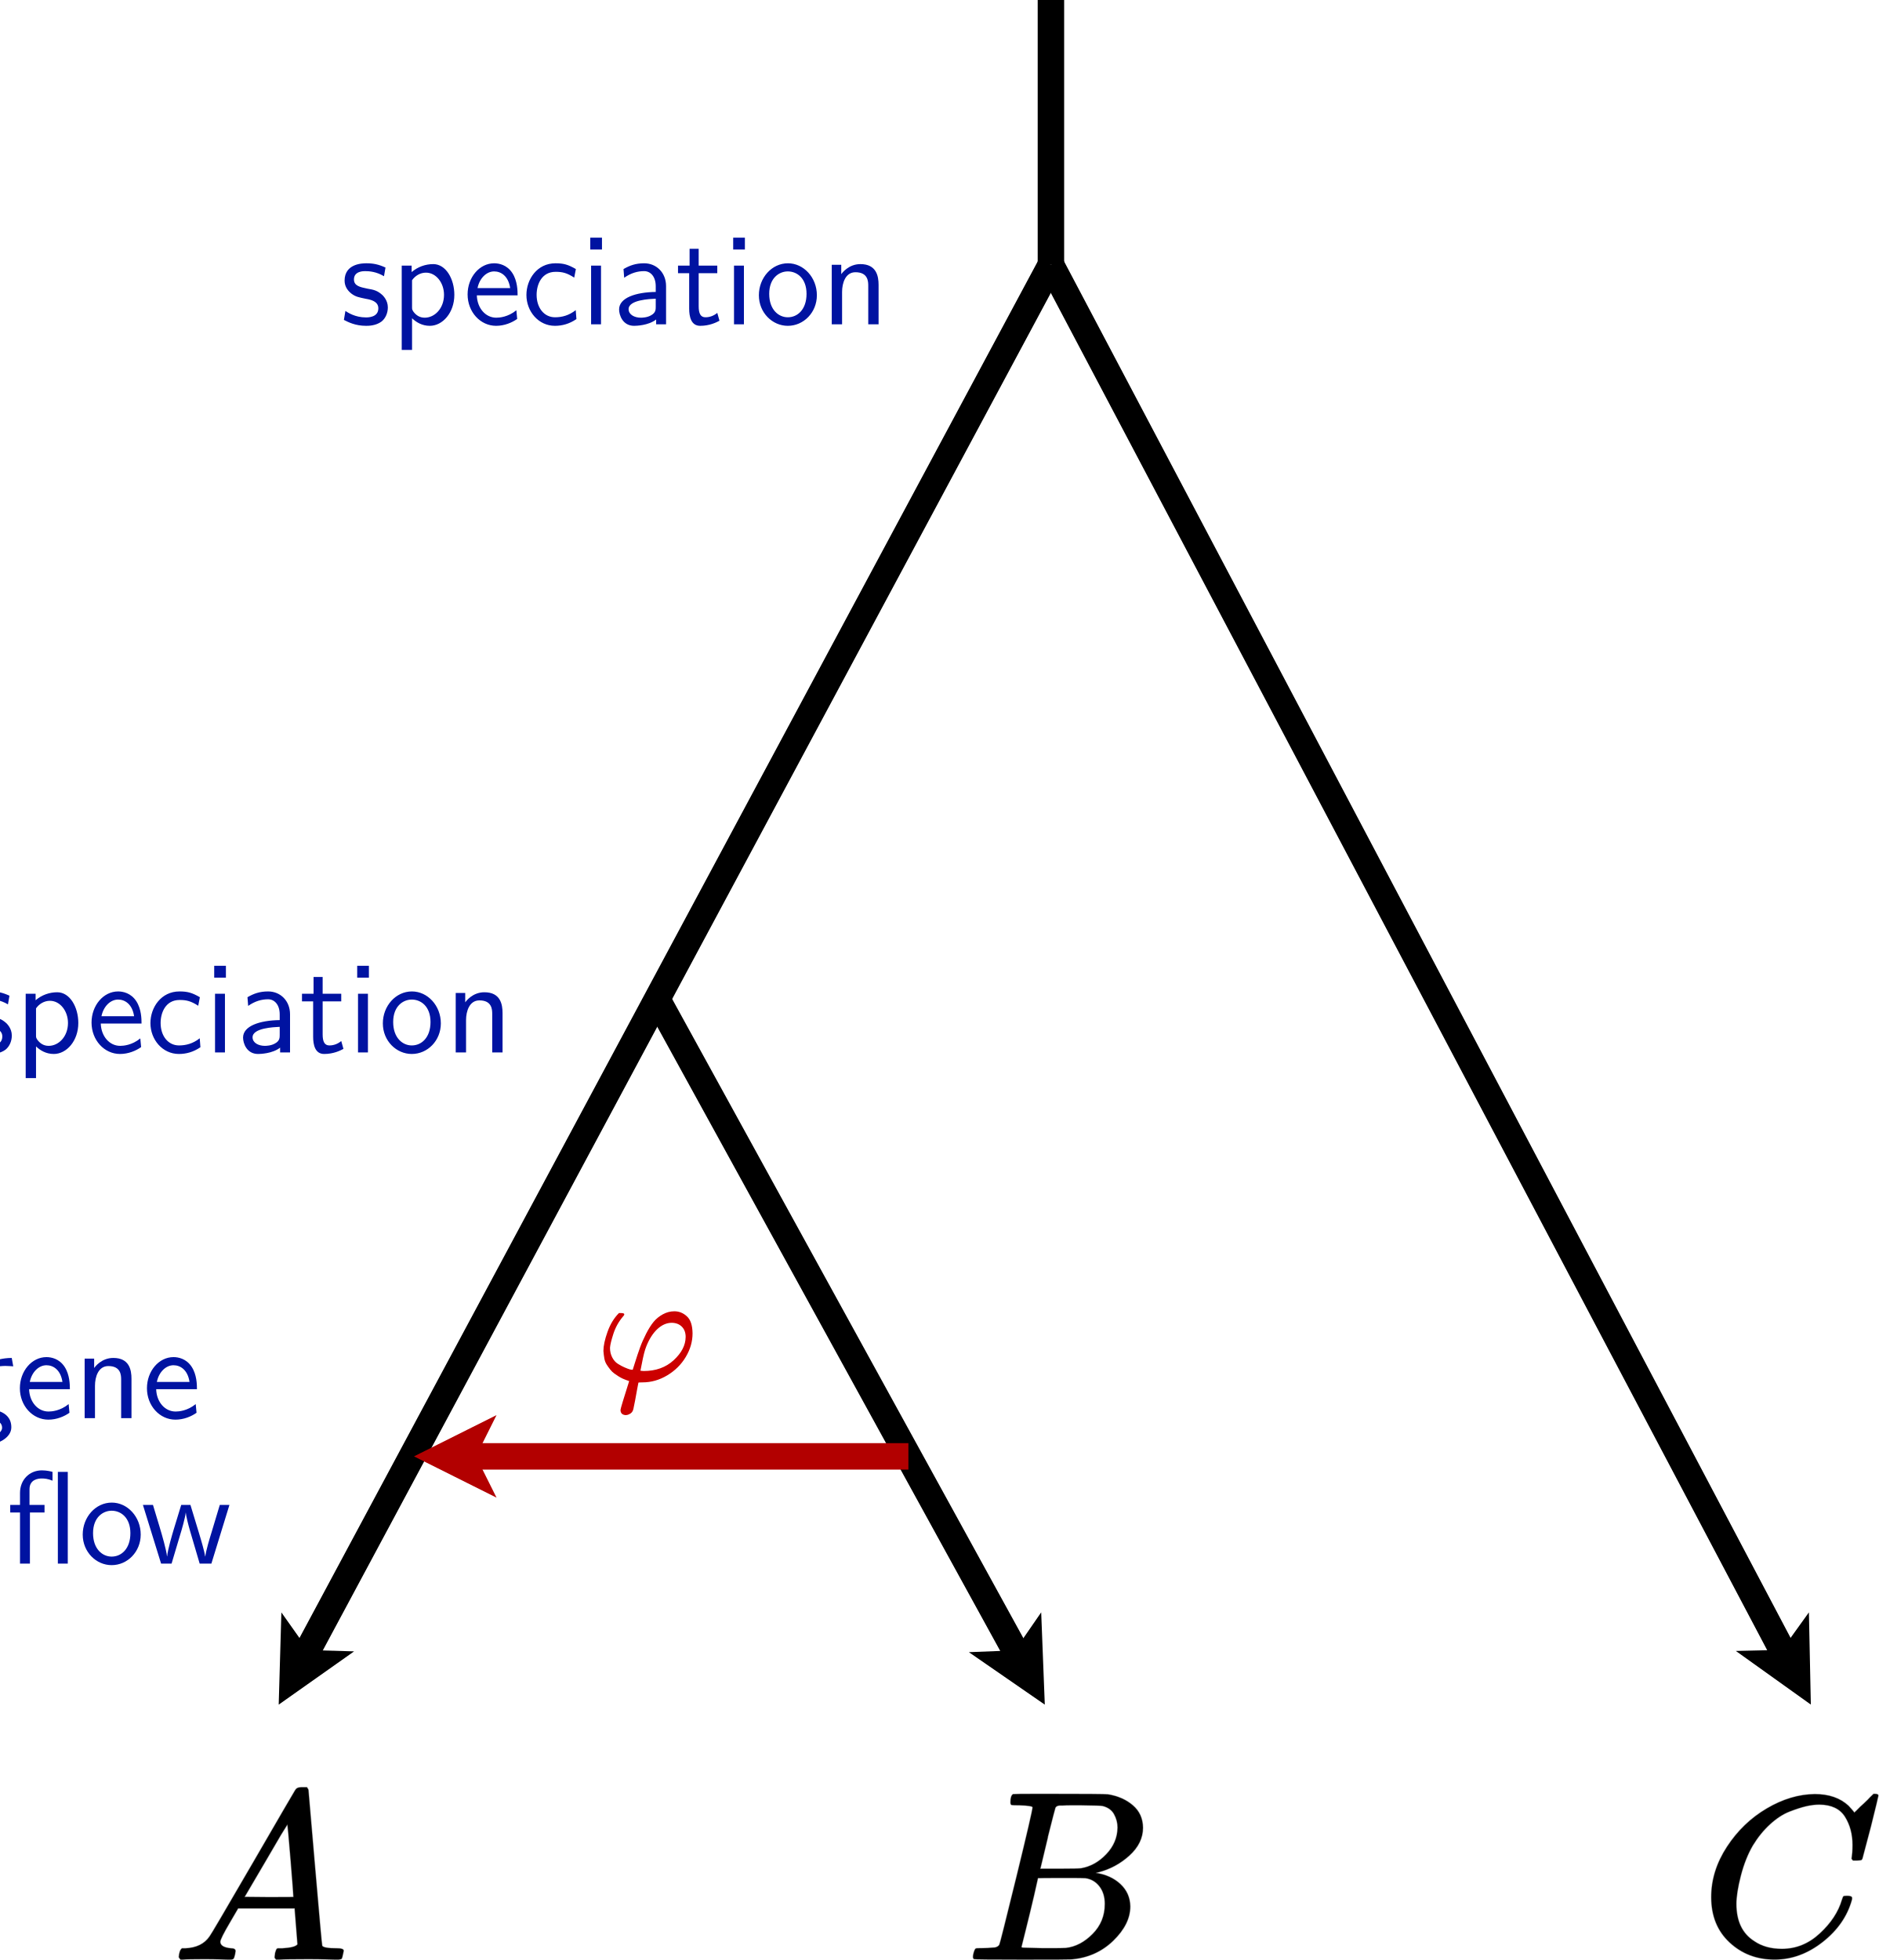
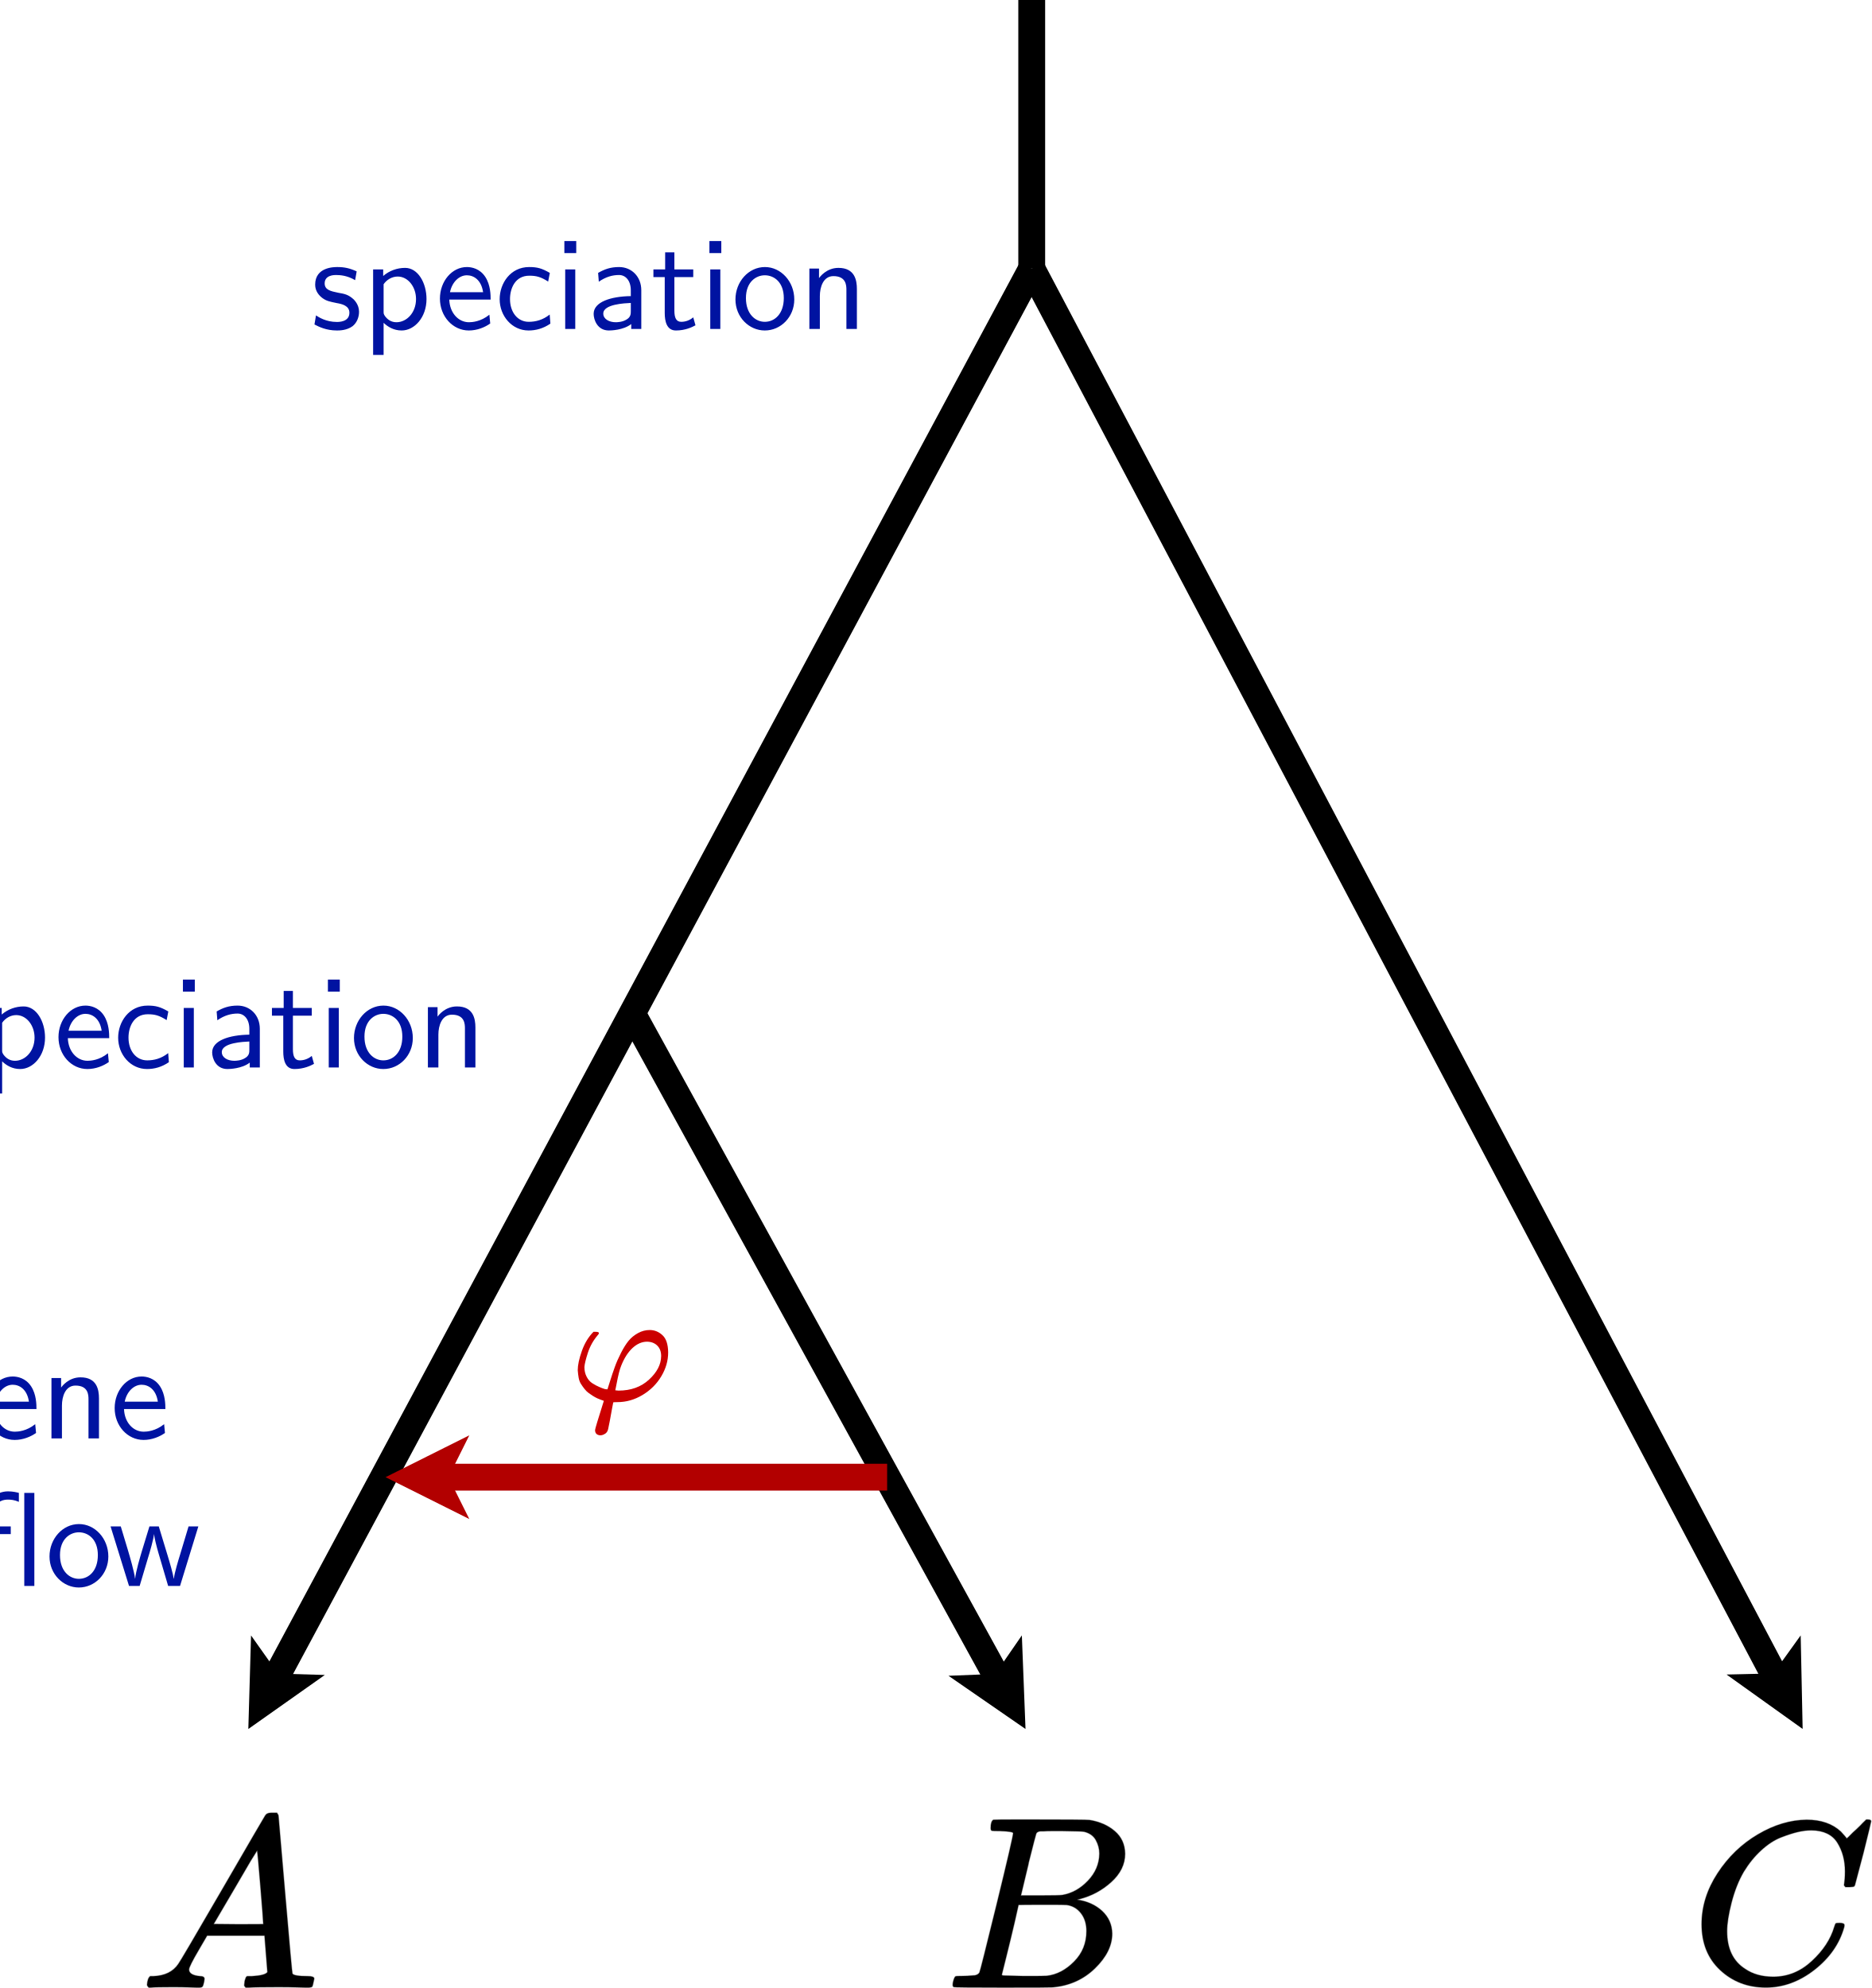
- <svg xmlns="http://www.w3.org/2000/svg" width="213.111pt" height="222.29pt" viewBox="0 0 213.111 222.29" version="1.1" id="svg56">
+ <svg xmlns="http://www.w3.org/2000/svg" width="209.264pt" height="222.29pt" viewBox="0 0 209.264 222.29" version="1.1" id="svg56">
  <defs id="defs60" />
-   <path fill-rule="nonzero" fill="#000000" fill-opacity="1" stroke-width="0.118" stroke-linecap="butt" stroke-linejoin="miter" stroke="#000000" stroke-opacity="0.339" stroke-miterlimit="4" d="m 115.614,204.727 c -0.48,0 -0.766,-0.008 -0.855,-0.027 -0.09,-0.019 -0.133,-0.121 -0.133,-0.301 0,-0.496 0.098,-0.797 0.293,-0.91 0.016,-0.016 1.176,-0.027 3.473,-0.027 4.609,0 7.039,0.019 7.289,0.055 1.121,0.184 2.059,0.598 2.805,1.238 0.75,0.641 1.133,1.484 1.148,2.527 0,1.172 -0.516,2.227 -1.547,3.16 -1.035,0.934 -2.219,1.566 -3.555,1.898 l -0.266,0.082 c 1.141,0.164 2.074,0.586 2.805,1.262 0.73,0.68 1.102,1.523 1.121,2.527 0,1.34 -0.641,2.629 -1.922,3.875 -1.281,1.246 -2.859,1.953 -4.727,2.117 -0.125,0.019 -2.004,0.027 -5.637,0.027 -3.562,0 -5.367,-0.019 -5.422,-0.055 -0.07,-0.055 -0.105,-0.129 -0.105,-0.219 0,-0.129 0.016,-0.258 0.051,-0.387 0.09,-0.348 0.18,-0.539 0.27,-0.578 0.07,-0.016 0.203,-0.027 0.398,-0.027 h 0.16 c 0.48,0 1.016,-0.027 1.602,-0.082 0.25,-0.055 0.422,-0.164 0.508,-0.328 0.055,-0.074 0.695,-2.621 1.926,-7.641 1.227,-5.02 1.84,-7.664 1.84,-7.941 0,-0.129 -0.508,-0.211 -1.52,-0.246 z m 11.164,2.555 c 0,-0.547 -0.137,-1.062 -0.402,-1.539 -0.266,-0.477 -0.703,-0.785 -1.309,-0.934 -0.125,-0.035 -0.945,-0.062 -2.457,-0.082 -0.355,0 -0.73,0 -1.121,0 -0.391,0 -0.703,0.008 -0.934,0.027 h -0.348 c -0.27,0.019 -0.438,0.109 -0.508,0.273 -0.035,0.074 -0.32,1.176 -0.855,3.301 0,0.055 -0.008,0.109 -0.027,0.164 l -0.828,3.461 h 2.164 c 1.441,0 2.27,-0.019 2.484,-0.055 1.066,-0.184 2.02,-0.715 2.855,-1.594 0.84,-0.879 1.266,-1.887 1.285,-3.023 z m -1.445,8.656 c 0,-0.805 -0.203,-1.473 -0.613,-2.004 -0.41,-0.531 -0.941,-0.844 -1.602,-0.938 -0.105,-0.016 -0.848,-0.027 -2.219,-0.027 -2.098,0 -3.16,0.012 -3.176,0.027 0,0.039 -0.152,0.707 -0.453,2.008 -0.305,1.301 -0.617,2.594 -0.938,3.875 l -0.48,1.922 c 0,0.074 0.109,0.109 0.32,0.109 0.215,0 0.938,0.019 2.164,0.055 1.586,0 2.441,-0.008 2.562,-0.027 1.105,-0.125 2.121,-0.656 3.047,-1.594 0.926,-0.934 1.387,-2.07 1.387,-3.406 z m 0,0" id="path2" />
-   <path fill="none" stroke-width="1.502" stroke-linecap="butt" stroke-linejoin="miter" stroke="#000000" stroke-opacity="1" stroke-miterlimit="10" d="m 119.204,30.031 83.313,157.828" id="path4" style="stroke-width:3;stroke-dasharray:none" />
-   <path fill-rule="nonzero" fill="#000000" fill-opacity="1" stroke-width="1.502" stroke-linecap="butt" stroke-linejoin="miter" stroke="#000000" stroke-opacity="1" stroke-miterlimit="10" d="m 204.618,191.84 -5.457,-3.902 3.355,-0.078 1.961,-2.73 z m 0,0" id="path6" />
-   <path fill="none" stroke-width="1.502" stroke-linecap="butt" stroke-linejoin="miter" stroke="#000000" stroke-opacity="1" stroke-miterlimit="10" d="M 119.204,30.031 34.54,187.875" id="path8" style="stroke-width:3;stroke-dasharray:none" />
-   <path fill-rule="nonzero" fill="#000000" fill-opacity="1" stroke-width="1.502" stroke-linecap="butt" stroke-linejoin="miter" stroke="#000000" stroke-opacity="1" stroke-miterlimit="10" d="m 32.407,191.848 0.195,-6.711 1.938,2.738 3.355,0.098 z m 0,0" id="path10" />
-   <path fill="none" stroke-width="1.502" stroke-linecap="butt" stroke-linejoin="miter" stroke="#000000" stroke-opacity="1" stroke-miterlimit="10" d="m 74.157,112.617 41.375,75.289" id="path12" style="stroke-width:3;stroke-dasharray:none" />
-   <path fill-rule="nonzero" fill="#000000" fill-opacity="1" stroke-width="1.502" stroke-linecap="butt" stroke-linejoin="miter" stroke="#000000" stroke-opacity="1" stroke-miterlimit="10" d="m 117.7,191.856 -5.523,-3.816 3.355,-0.133 1.906,-2.762 z m 0,0" id="path14" />
-   <path fill-rule="nonzero" fill="#000000" fill-opacity="1" stroke-width="0.119" stroke-linecap="butt" stroke-linejoin="miter" stroke="#000000" stroke-opacity="0.339" stroke-miterlimit="4" d="m 24.974,220.215 c 0,0.434 0.414,0.691 1.242,0.762 0.324,0 0.488,0.102 0.488,0.301 0,0.019 -0.02,0.137 -0.055,0.355 -0.055,0.254 -0.109,0.418 -0.164,0.488 -0.055,0.074 -0.172,0.109 -0.352,0.109 -0.035,0 -0.145,0 -0.324,0 -0.18,0 -0.484,-0.008 -0.918,-0.027 -0.434,-0.016 -1.008,-0.027 -1.73,-0.027 -1.277,0 -2.098,0.019 -2.457,0.055 h -0.215 c -0.129,-0.125 -0.191,-0.227 -0.191,-0.301 0.035,-0.488 0.152,-0.809 0.352,-0.953 h 0.379 c 1.262,-0.055 2.18,-0.508 2.758,-1.363 0.105,-0.109 1.738,-2.879 4.891,-8.312 3.152,-5.438 4.754,-8.191 4.809,-8.262 0.125,-0.219 0.34,-0.328 0.648,-0.328 h 0.676 c 0.105,0.164 0.16,0.254 0.16,0.273 l 0.758,8.805 c 0.504,5.871 0.773,8.832 0.809,8.887 0.094,0.203 0.676,0.301 1.758,0.301 0.449,0 0.676,0.09 0.676,0.273 0,0.035 -0.027,0.164 -0.082,0.383 -0.055,0.27 -0.098,0.434 -0.133,0.488 -0.039,0.055 -0.164,0.094 -0.379,0.109 -0.055,0 -0.18,0 -0.379,0 -0.199,0 -0.551,-0.008 -1.055,-0.027 -0.504,-0.016 -1.16,-0.027 -1.973,-0.027 -1.691,0 -2.801,0.019 -3.324,0.055 h -0.324 c -0.105,-0.109 -0.16,-0.191 -0.16,-0.246 0,-0.055 0.02,-0.215 0.055,-0.488 0.07,-0.238 0.125,-0.383 0.16,-0.438 l 0.109,-0.082 h 0.539 c 0.973,-0.055 1.551,-0.207 1.73,-0.461 l -0.324,-4.09 h -6.43 l -0.922,1.578 c -0.738,1.254 -1.105,1.992 -1.105,2.211 z m 8.32,-5.07 c 0,-0.203 -0.105,-1.621 -0.324,-4.254 -0.215,-2.637 -0.34,-3.965 -0.375,-3.98 l -0.73,1.172 C 31.575,208.574 31.009,209.547 30.161,211 l -2.434,4.145 2.785,0.027 c 1.855,0 2.781,-0.012 2.781,-0.027 z m 0,0" id="path16" />
-   <path fill-rule="nonzero" fill="#000000" fill-opacity="1" stroke-width="0.118" stroke-linecap="butt" stroke-linejoin="miter" stroke="#000000" stroke-opacity="0.328" stroke-miterlimit="4" d="m 194.114,215.156 c 0,-1.977 0.594,-3.879 1.785,-5.703 1.191,-1.824 2.695,-3.27 4.508,-4.336 1.816,-1.07 3.629,-1.609 5.441,-1.629 1.602,0 2.871,0.441 3.816,1.316 0.16,0.172 0.293,0.32 0.398,0.441 0.105,0.117 0.18,0.203 0.215,0.258 l 0.027,0.078 c 0.051,0 0.293,-0.227 0.719,-0.672 0.125,-0.105 0.258,-0.227 0.398,-0.363 0.145,-0.137 0.285,-0.273 0.43,-0.414 0.141,-0.137 0.23,-0.23 0.266,-0.281 l 0.398,-0.387 h 0.16 c 0.25,0 0.375,0.059 0.375,0.18 0,0.07 -0.285,1.246 -0.855,3.535 -0.641,2.395 -0.957,3.598 -0.957,3.613 -0.039,0.086 -0.082,0.141 -0.137,0.156 -0.051,0.016 -0.211,0.035 -0.48,0.051 h -0.426 c -0.105,-0.102 -0.16,-0.18 -0.16,-0.23 0,-0.019 0.012,-0.078 0.027,-0.18 0.019,-0.105 0.035,-0.277 0.055,-0.52 0.016,-0.238 0.027,-0.516 0.027,-0.824 0,-1.223 -0.285,-2.289 -0.855,-3.203 -0.57,-0.91 -1.539,-1.375 -2.906,-1.391 -0.465,0 -0.961,0.059 -1.496,0.18 -0.531,0.121 -1.172,0.328 -1.918,0.617 -0.746,0.293 -1.484,0.777 -2.215,1.449 -0.73,0.668 -1.379,1.469 -1.945,2.398 -0.57,0.98 -1.023,2.125 -1.363,3.434 -0.336,1.309 -0.504,2.375 -0.504,3.199 0,1.965 0.676,3.375 2.027,4.234 0.852,0.586 1.902,0.879 3.145,0.879 1.621,0 3.059,-0.586 4.32,-1.758 1.266,-1.168 2.102,-2.441 2.508,-3.82 0.07,-0.223 0.125,-0.352 0.16,-0.387 0.035,-0.031 0.18,-0.051 0.43,-0.051 0.355,0 0.531,0.078 0.531,0.234 0,0.086 -0.008,0.16 -0.027,0.23 -0.516,1.84 -1.617,3.426 -3.305,4.75 -1.691,1.324 -3.504,1.988 -5.441,1.988 -2.012,0 -3.711,-0.645 -5.098,-1.938 -1.387,-1.289 -2.078,-3.004 -2.078,-5.137 z m 0,0" id="path18" />
-   <path fill="none" stroke-width="1.502" stroke-linecap="butt" stroke-linejoin="miter" stroke="#000000" stroke-opacity="1" stroke-miterlimit="10" d="M 119.204,30.031 V 0" id="path20" style="stroke-width:3;stroke-dasharray:none" />
-   <path fill="none" stroke-width="1.502" stroke-linecap="butt" stroke-linejoin="miter" stroke="#b20000" stroke-opacity="1" stroke-miterlimit="10" d="M 103.039,165.172 H 53.144" id="path22" style="stroke-width:3;stroke-dasharray:none" />
-   <path fill-rule="nonzero" fill="#b20000" fill-opacity="1" stroke-width="1.502" stroke-linecap="butt" stroke-linejoin="miter" stroke="#b20000" stroke-opacity="1" stroke-miterlimit="10" d="m 48.637,165.172 6.008,-3.004 -1.5,3.004 1.5,3.004 z" id="path24" />
-   <path fill-rule="nonzero" fill="#cc0000" fill-opacity="1" stroke-width="6.728" stroke-linecap="butt" stroke-linejoin="miter" stroke="#cc0000" stroke-opacity="0.223" stroke-miterlimit="4" d="m 69.191,152.857 c 0,0.402 0.082,0.766 0.25,1.086 0.164,0.32 0.379,0.566 0.641,0.73 0.262,0.168 0.516,0.305 0.766,0.41 0.25,0.109 0.457,0.188 0.621,0.234 l 0.27,0.035 0.035,-0.019 0.23,-0.73 c 0.215,-0.687 0.41,-1.277 0.59,-1.766 0.176,-0.488 0.406,-1.012 0.691,-1.57 0.285,-0.559 0.57,-1.008 0.855,-1.355 0.285,-0.344 0.637,-0.629 1.051,-0.855 0.414,-0.227 0.848,-0.34 1.301,-0.34 0.531,0 1.008,0.191 1.422,0.574 0.418,0.379 0.629,1.02 0.641,1.926 0,0.926 -0.254,1.816 -0.766,2.672 -0.508,0.859 -1.211,1.555 -2.098,2.09 -0.891,0.535 -1.828,0.801 -2.816,0.801 -0.309,0 -0.461,0.012 -0.461,0.035 l -0.125,0.645 c -0.07,0.414 -0.152,0.871 -0.25,1.371 -0.094,0.5 -0.16,0.82 -0.195,0.965 -0.059,0.285 -0.215,0.48 -0.461,0.586 -0.133,0.074 -0.281,0.109 -0.445,0.109 -0.371,-0.035 -0.555,-0.234 -0.555,-0.59 0,-0.117 0.328,-1.207 0.98,-3.262 l -0.09,-0.039 c -0.059,-0.023 -0.141,-0.051 -0.25,-0.086 -0.105,-0.035 -0.234,-0.09 -0.391,-0.16 -0.152,-0.074 -0.309,-0.156 -0.461,-0.25 -0.156,-0.098 -0.316,-0.203 -0.48,-0.324 -0.168,-0.117 -0.32,-0.266 -0.465,-0.445 -0.141,-0.176 -0.277,-0.367 -0.41,-0.57 -0.129,-0.203 -0.219,-0.434 -0.266,-0.695 -0.047,-0.262 -0.082,-0.547 -0.105,-0.855 0,-0.57 0.152,-1.289 0.461,-2.156 0.309,-0.871 0.742,-1.582 1.301,-2.141 h 0.23 c 0.25,0 0.375,0.047 0.375,0.141 0,0.07 -0.047,0.156 -0.145,0.25 -0.484,0.57 -0.848,1.219 -1.086,1.945 -0.234,0.723 -0.367,1.258 -0.391,1.605 z m 8.582,-1.215 c 0,-0.5 -0.145,-0.891 -0.43,-1.176 -0.285,-0.285 -0.664,-0.434 -1.137,-0.445 -0.582,0 -1.129,0.238 -1.641,0.711 -0.508,0.477 -0.93,1.137 -1.262,1.98 -0.168,0.406 -0.332,1.055 -0.5,1.945 l -0.16,0.801 c 0.215,0.023 0.332,0.035 0.355,0.035 1.391,0 2.531,-0.41 3.418,-1.23 0.891,-0.82 1.344,-1.691 1.355,-2.621 z m 0,0" id="path28" style="stroke:none" />
-   <text xml:space="preserve" style="font-size:15px;line-height:1.1;font-family:'Latin Modern Sans';-inkscape-font-specification:'Latin Modern Sans';text-align:center;letter-spacing:0px;text-anchor:middle;fill:#0013a1;fill-opacity:1;stroke-width:2.835" x="77.225" y="36.784" id="text1">
-     <tspan id="tspan1" style="font-size:15px;fill:#0013a1;fill-opacity:1;stroke-width:2.835" x="77.225" y="36.784">speciation</tspan>
+   <path fill-rule="nonzero" fill="#000000" fill-opacity="1" stroke-width="0.118" stroke-linecap="butt" stroke-linejoin="miter" stroke="#000000" stroke-opacity="0.339" stroke-miterlimit="4" d="m 111.767,204.727 c -0.48,0 -0.766,-0.008 -0.855,-0.027 -0.09,-0.019 -0.133,-0.121 -0.133,-0.301 0,-0.496 0.098,-0.797 0.293,-0.91 0.016,-0.016 1.176,-0.027 3.473,-0.027 4.609,0 7.039,0.019 7.289,0.055 1.121,0.184 2.059,0.598 2.805,1.238 0.75,0.641 1.133,1.484 1.148,2.527 0,1.172 -0.516,2.227 -1.547,3.16 -1.035,0.934 -2.219,1.566 -3.555,1.898 l -0.266,0.082 c 1.141,0.164 2.074,0.586 2.805,1.262 0.73,0.68 1.102,1.523 1.121,2.527 0,1.34 -0.641,2.629 -1.922,3.875 -1.281,1.246 -2.859,1.953 -4.727,2.117 -0.125,0.019 -2.004,0.027 -5.637,0.027 -3.562,0 -5.367,-0.019 -5.422,-0.055 -0.07,-0.055 -0.105,-0.129 -0.105,-0.219 0,-0.129 0.016,-0.258 0.051,-0.387 0.09,-0.348 0.18,-0.539 0.27,-0.578 0.07,-0.016 0.203,-0.027 0.398,-0.027 h 0.16 c 0.48,0 1.016,-0.027 1.602,-0.082 0.25,-0.055 0.422,-0.164 0.508,-0.328 0.055,-0.074 0.695,-2.621 1.926,-7.641 1.227,-5.02 1.84,-7.664 1.84,-7.941 0,-0.129 -0.508,-0.211 -1.52,-0.246 z m 11.164,2.555 c 0,-0.547 -0.137,-1.062 -0.402,-1.539 -0.266,-0.477 -0.703,-0.785 -1.309,-0.934 -0.125,-0.035 -0.945,-0.062 -2.457,-0.082 -0.355,0 -0.73,0 -1.121,0 -0.391,0 -0.703,0.008 -0.934,0.027 h -0.348 c -0.27,0.019 -0.438,0.109 -0.508,0.273 -0.035,0.074 -0.32,1.176 -0.855,3.301 0,0.055 -0.008,0.109 -0.027,0.164 l -0.828,3.461 h 2.164 c 1.441,0 2.27,-0.019 2.484,-0.055 1.066,-0.184 2.02,-0.715 2.855,-1.594 0.84,-0.879 1.266,-1.887 1.285,-3.023 z m -1.445,8.656 c 0,-0.805 -0.203,-1.473 -0.613,-2.004 -0.41,-0.531 -0.941,-0.844 -1.602,-0.938 -0.105,-0.016 -0.848,-0.027 -2.219,-0.027 -2.098,0 -3.16,0.012 -3.176,0.027 0,0.039 -0.152,0.707 -0.453,2.008 -0.305,1.301 -0.617,2.594 -0.938,3.875 l -0.48,1.922 c 0,0.074 0.109,0.109 0.32,0.109 0.215,0 0.938,0.019 2.164,0.055 1.586,0 2.441,-0.008 2.562,-0.027 1.105,-0.125 2.121,-0.656 3.047,-1.594 0.926,-0.934 1.387,-2.07 1.387,-3.406 z m 0,0" id="path2" />
+   <path fill="none" stroke-width="1.502" stroke-linecap="butt" stroke-linejoin="miter" stroke="#000000" stroke-opacity="1" stroke-miterlimit="10" d="m 115.357,30.031 83.313,157.828" id="path4" style="stroke-width:3;stroke-dasharray:none" />
+   <path fill-rule="nonzero" fill="#000000" fill-opacity="1" stroke-width="1.502" stroke-linecap="butt" stroke-linejoin="miter" stroke="#000000" stroke-opacity="1" stroke-miterlimit="10" d="m 200.771,191.84 -5.457,-3.902 3.355,-0.078 1.961,-2.73 z m 0,0" id="path6" />
+   <path fill="none" stroke-width="1.502" stroke-linecap="butt" stroke-linejoin="miter" stroke="#000000" stroke-opacity="1" stroke-miterlimit="10" d="M 115.357,30.031 30.693,187.875" id="path8" style="stroke-width:3;stroke-dasharray:none" />
+   <path fill-rule="nonzero" fill="#000000" fill-opacity="1" stroke-width="1.502" stroke-linecap="butt" stroke-linejoin="miter" stroke="#000000" stroke-opacity="1" stroke-miterlimit="10" d="m 28.56,191.848 0.195,-6.711 1.938,2.738 3.355,0.098 z m 0,0" id="path10" />
+   <path fill="none" stroke-width="1.502" stroke-linecap="butt" stroke-linejoin="miter" stroke="#000000" stroke-opacity="1" stroke-miterlimit="10" d="m 70.31,112.617 41.375,75.289" id="path12" style="stroke-width:3;stroke-dasharray:none" />
+   <path fill-rule="nonzero" fill="#000000" fill-opacity="1" stroke-width="1.502" stroke-linecap="butt" stroke-linejoin="miter" stroke="#000000" stroke-opacity="1" stroke-miterlimit="10" d="m 113.853,191.856 -5.523,-3.816 3.355,-0.133 1.906,-2.762 z m 0,0" id="path14" />
+   <path fill-rule="nonzero" fill="#000000" fill-opacity="1" stroke-width="0.119" stroke-linecap="butt" stroke-linejoin="miter" stroke="#000000" stroke-opacity="0.339" stroke-miterlimit="4" d="m 21.126,220.215 c 0,0.434 0.414,0.691 1.242,0.762 0.324,0 0.488,0.102 0.488,0.301 0,0.019 -0.02,0.137 -0.055,0.355 -0.055,0.254 -0.109,0.418 -0.164,0.488 -0.055,0.074 -0.172,0.109 -0.352,0.109 -0.035,0 -0.145,0 -0.324,0 -0.18,0 -0.484,-0.008 -0.918,-0.027 -0.434,-0.016 -1.008,-0.027 -1.73,-0.027 -1.277,0 -2.098,0.019 -2.457,0.055 h -0.215 c -0.129,-0.125 -0.191,-0.227 -0.191,-0.301 0.035,-0.488 0.152,-0.809 0.352,-0.953 h 0.379 c 1.262,-0.055 2.18,-0.508 2.758,-1.363 0.105,-0.109 1.738,-2.879 4.891,-8.312 3.152,-5.438 4.754,-8.191 4.809,-8.262 0.125,-0.219 0.34,-0.328 0.648,-0.328 h 0.676 c 0.105,0.164 0.16,0.254 0.16,0.273 l 0.758,8.805 c 0.504,5.871 0.773,8.832 0.809,8.887 0.094,0.203 0.676,0.301 1.758,0.301 0.449,0 0.676,0.09 0.676,0.273 0,0.035 -0.027,0.164 -0.082,0.383 -0.055,0.27 -0.098,0.434 -0.133,0.488 -0.039,0.055 -0.164,0.094 -0.379,0.109 -0.055,0 -0.18,0 -0.379,0 -0.199,0 -0.551,-0.008 -1.055,-0.027 -0.504,-0.016 -1.16,-0.027 -1.973,-0.027 -1.691,0 -2.801,0.019 -3.324,0.055 h -0.324 c -0.105,-0.109 -0.16,-0.191 -0.16,-0.246 0,-0.055 0.02,-0.215 0.055,-0.488 0.07,-0.238 0.125,-0.383 0.16,-0.438 l 0.109,-0.082 h 0.539 c 0.973,-0.055 1.551,-0.207 1.73,-0.461 l -0.324,-4.09 h -6.43 l -0.922,1.578 c -0.738,1.254 -1.105,1.992 -1.105,2.211 z m 8.32,-5.07 c 0,-0.203 -0.105,-1.621 -0.324,-4.254 -0.215,-2.637 -0.34,-3.965 -0.375,-3.98 l -0.73,1.172 C 27.728,208.574 27.161,209.547 26.314,211 l -2.434,4.145 2.785,0.027 c 1.855,0 2.781,-0.012 2.781,-0.027 z m 0,0" id="path16" />
+   <path fill-rule="nonzero" fill="#000000" fill-opacity="1" stroke-width="0.118" stroke-linecap="butt" stroke-linejoin="miter" stroke="#000000" stroke-opacity="0.328" stroke-miterlimit="4" d="m 190.267,215.156 c 0,-1.977 0.594,-3.879 1.785,-5.703 1.191,-1.824 2.695,-3.27 4.508,-4.336 1.816,-1.07 3.629,-1.609 5.441,-1.629 1.602,0 2.871,0.441 3.816,1.316 0.16,0.172 0.293,0.32 0.398,0.441 0.105,0.117 0.18,0.203 0.215,0.258 l 0.027,0.078 c 0.051,0 0.293,-0.227 0.719,-0.672 0.125,-0.105 0.258,-0.227 0.398,-0.363 0.145,-0.137 0.285,-0.273 0.43,-0.414 0.141,-0.137 0.23,-0.23 0.266,-0.281 l 0.398,-0.387 h 0.16 c 0.25,0 0.375,0.059 0.375,0.18 0,0.07 -0.285,1.246 -0.855,3.535 -0.641,2.395 -0.957,3.598 -0.957,3.613 -0.039,0.086 -0.082,0.141 -0.137,0.156 -0.051,0.016 -0.211,0.035 -0.48,0.051 h -0.426 c -0.105,-0.102 -0.16,-0.18 -0.16,-0.23 0,-0.019 0.012,-0.078 0.027,-0.18 0.019,-0.105 0.035,-0.277 0.055,-0.52 0.016,-0.238 0.027,-0.516 0.027,-0.824 0,-1.223 -0.285,-2.289 -0.855,-3.203 -0.57,-0.91 -1.539,-1.375 -2.906,-1.391 -0.465,0 -0.961,0.059 -1.496,0.18 -0.531,0.121 -1.172,0.328 -1.918,0.617 -0.746,0.293 -1.484,0.777 -2.215,1.449 -0.73,0.668 -1.379,1.469 -1.945,2.398 -0.57,0.98 -1.023,2.125 -1.363,3.434 -0.336,1.309 -0.504,2.375 -0.504,3.199 0,1.965 0.676,3.375 2.027,4.234 0.852,0.586 1.902,0.879 3.145,0.879 1.621,0 3.059,-0.586 4.32,-1.758 1.266,-1.168 2.102,-2.441 2.508,-3.82 0.07,-0.223 0.125,-0.352 0.16,-0.387 0.035,-0.031 0.18,-0.051 0.43,-0.051 0.355,0 0.531,0.078 0.531,0.234 0,0.086 -0.008,0.16 -0.027,0.23 -0.516,1.84 -1.617,3.426 -3.305,4.75 -1.691,1.324 -3.504,1.988 -5.441,1.988 -2.012,0 -3.711,-0.645 -5.098,-1.938 -1.387,-1.289 -2.078,-3.004 -2.078,-5.137 z m 0,0" id="path18" />
+   <path fill="none" stroke-width="1.502" stroke-linecap="butt" stroke-linejoin="miter" stroke="#000000" stroke-opacity="1" stroke-miterlimit="10" d="M 115.357,30.031 V 0" id="path20" style="stroke-width:3;stroke-dasharray:none" />
+   <path fill="none" stroke-width="1.502" stroke-linecap="butt" stroke-linejoin="miter" stroke="#b20000" stroke-opacity="1" stroke-miterlimit="10" d="M 99.191,165.172 H 49.297" id="path22" style="stroke-width:3;stroke-dasharray:none" />
+   <path fill-rule="nonzero" fill="#b20000" fill-opacity="1" stroke-width="1.502" stroke-linecap="butt" stroke-linejoin="miter" stroke="#b20000" stroke-opacity="1" stroke-miterlimit="10" d="m 44.789,165.172 6.008,-3.004 -1.5,3.004 1.5,3.004 z" id="path24" />
+   <path fill-rule="nonzero" fill="#cc0000" fill-opacity="1" stroke-width="6.728" stroke-linecap="butt" stroke-linejoin="miter" stroke="#cc0000" stroke-opacity="0.223" stroke-miterlimit="4" d="m 65.343,152.857 c 0,0.402 0.082,0.766 0.25,1.086 0.164,0.32 0.379,0.566 0.641,0.73 0.262,0.168 0.516,0.305 0.766,0.41 0.25,0.109 0.457,0.188 0.621,0.234 l 0.27,0.035 0.035,-0.019 0.23,-0.73 c 0.215,-0.687 0.41,-1.277 0.59,-1.766 0.176,-0.488 0.406,-1.012 0.691,-1.57 0.285,-0.559 0.57,-1.008 0.855,-1.355 0.285,-0.344 0.637,-0.629 1.051,-0.855 0.414,-0.227 0.848,-0.34 1.301,-0.34 0.531,0 1.008,0.191 1.422,0.574 0.418,0.379 0.629,1.02 0.641,1.926 0,0.926 -0.254,1.816 -0.766,2.672 -0.508,0.859 -1.211,1.555 -2.098,2.09 -0.891,0.535 -1.828,0.801 -2.816,0.801 -0.309,0 -0.461,0.012 -0.461,0.035 l -0.125,0.645 c -0.07,0.414 -0.152,0.871 -0.25,1.371 -0.094,0.5 -0.16,0.82 -0.195,0.965 -0.059,0.285 -0.215,0.48 -0.461,0.586 -0.133,0.074 -0.281,0.109 -0.445,0.109 -0.371,-0.035 -0.555,-0.234 -0.555,-0.59 0,-0.117 0.328,-1.207 0.98,-3.262 l -0.09,-0.039 c -0.059,-0.023 -0.141,-0.051 -0.25,-0.086 -0.105,-0.035 -0.234,-0.09 -0.391,-0.16 -0.152,-0.074 -0.309,-0.156 -0.461,-0.25 -0.156,-0.098 -0.316,-0.203 -0.48,-0.324 -0.168,-0.117 -0.32,-0.266 -0.465,-0.445 -0.141,-0.176 -0.277,-0.367 -0.41,-0.57 -0.129,-0.203 -0.219,-0.434 -0.266,-0.695 -0.047,-0.262 -0.082,-0.547 -0.105,-0.855 0,-0.57 0.152,-1.289 0.461,-2.156 0.309,-0.871 0.742,-1.582 1.301,-2.141 h 0.23 c 0.25,0 0.375,0.047 0.375,0.141 0,0.07 -0.047,0.156 -0.145,0.25 -0.484,0.57 -0.848,1.219 -1.086,1.945 -0.234,0.723 -0.367,1.258 -0.391,1.605 z m 8.582,-1.215 c 0,-0.5 -0.145,-0.891 -0.43,-1.176 -0.285,-0.285 -0.664,-0.434 -1.137,-0.445 -0.582,0 -1.129,0.238 -1.641,0.711 -0.508,0.477 -0.93,1.137 -1.262,1.98 -0.168,0.406 -0.332,1.055 -0.5,1.945 l -0.16,0.801 c 0.215,0.023 0.332,0.035 0.355,0.035 1.391,0 2.531,-0.41 3.418,-1.23 0.891,-0.82 1.344,-1.691 1.355,-2.621 z m 0,0" id="path28" style="stroke:none" />
+   <text xml:space="preserve" style="font-size:15px;line-height:1.1;font-family:'Latin Modern Sans';-inkscape-font-specification:'Latin Modern Sans';text-align:center;letter-spacing:0px;text-anchor:middle;fill:#0013a1;fill-opacity:1;stroke-width:2.835" x="73.377" y="36.784" id="text1">
+     <tspan id="tspan1" style="font-size:15px;fill:#0013a1;fill-opacity:1;stroke-width:2.835" x="73.377" y="36.784">speciation</tspan>
  </text>
-   <text xml:space="preserve" style="font-size:15px;line-height:1.1;font-family:'Latin Modern Sans';-inkscape-font-specification:'Latin Modern Sans';text-align:center;letter-spacing:0px;text-anchor:middle;fill:#0013a1;fill-opacity:1;stroke-width:2.835" x="34.575" y="119.363" id="text1-6">
-     <tspan id="tspan1-7" style="font-size:15px;fill:#0013a1;fill-opacity:1;stroke-width:2.835" x="34.575" y="119.363">speciation</tspan>
+   <text xml:space="preserve" style="font-size:15px;line-height:1.1;font-family:'Latin Modern Sans';-inkscape-font-specification:'Latin Modern Sans';text-align:center;letter-spacing:0px;text-anchor:middle;fill:#0013a1;fill-opacity:1;stroke-width:2.835" x="30.727" y="119.363" id="text1-6">
+     <tspan id="tspan1-7" style="font-size:15px;fill:#0013a1;fill-opacity:1;stroke-width:2.835" x="30.727" y="119.363">speciation</tspan>
  </text>
-   <text xml:space="preserve" style="font-size:15px;line-height:1.1;font-family:'Latin Modern Sans';-inkscape-font-specification:'Latin Modern Sans';text-align:center;letter-spacing:0px;text-anchor:middle;fill:#0013a1;fill-opacity:1;stroke-width:2.835" x="20.997" y="160.837" id="text1-6-3">
-     <tspan style="font-size:15px;fill:#0013a1;fill-opacity:1;stroke-width:2.835" x="20.997" y="160.837" id="tspan2">gene</tspan>
-     <tspan style="font-size:15px;fill:#0013a1;fill-opacity:1;stroke-width:2.835" x="20.997" y="177.337" id="tspan3">flow</tspan>
+   <text xml:space="preserve" style="font-size:15px;line-height:1.1;font-family:'Latin Modern Sans';-inkscape-font-specification:'Latin Modern Sans';text-align:center;letter-spacing:0px;text-anchor:middle;fill:#0013a1;fill-opacity:1;stroke-width:2.835" x="17.15" y="160.837" id="text1-6-3">
+     <tspan style="font-size:15px;fill:#0013a1;fill-opacity:1;stroke-width:2.835" x="17.15" y="160.837" id="tspan2">gene</tspan>
+     <tspan style="font-size:15px;fill:#0013a1;fill-opacity:1;stroke-width:2.835" x="17.15" y="177.337" id="tspan3">flow</tspan>
  </text>
</svg>
